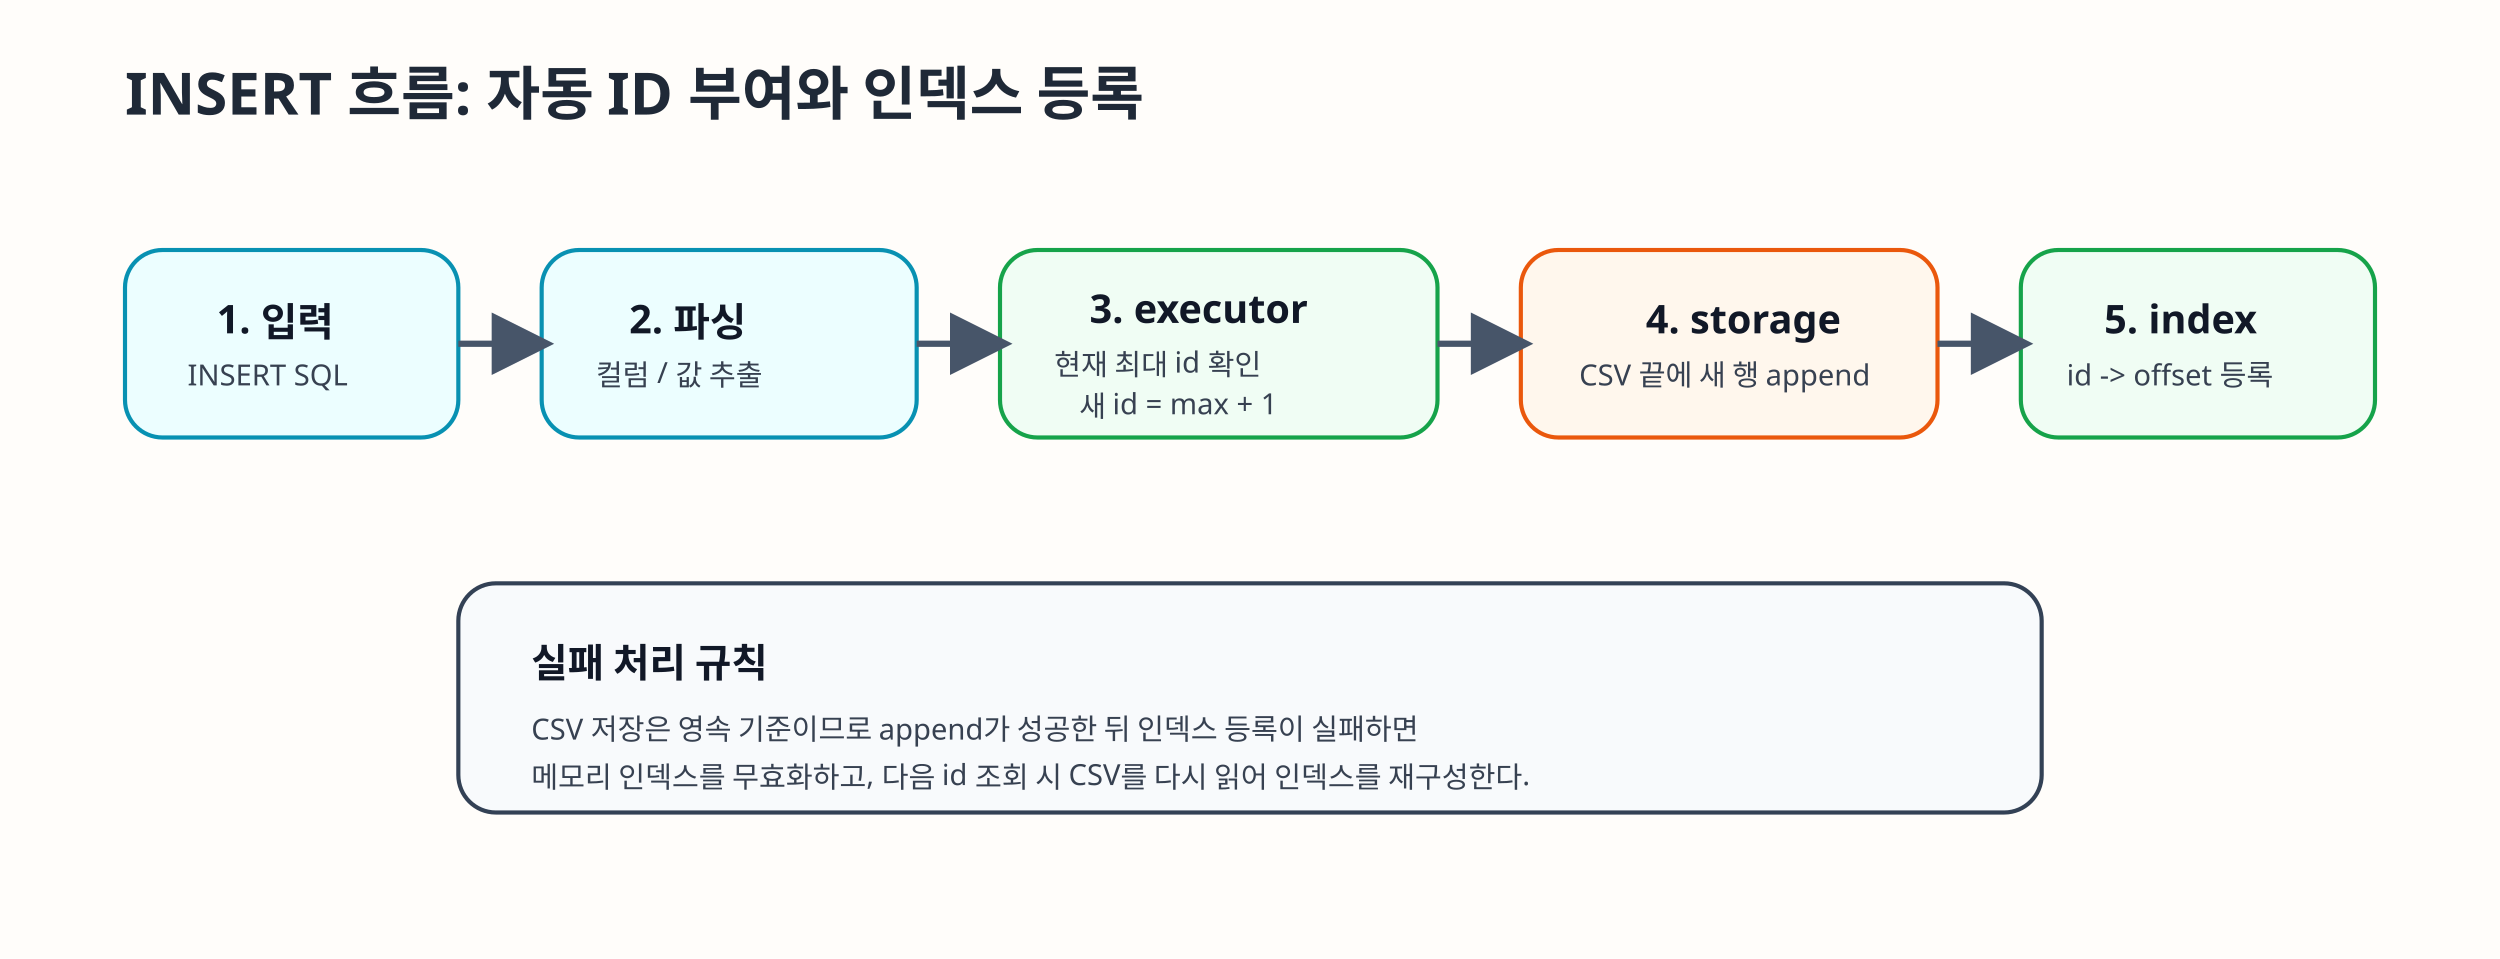
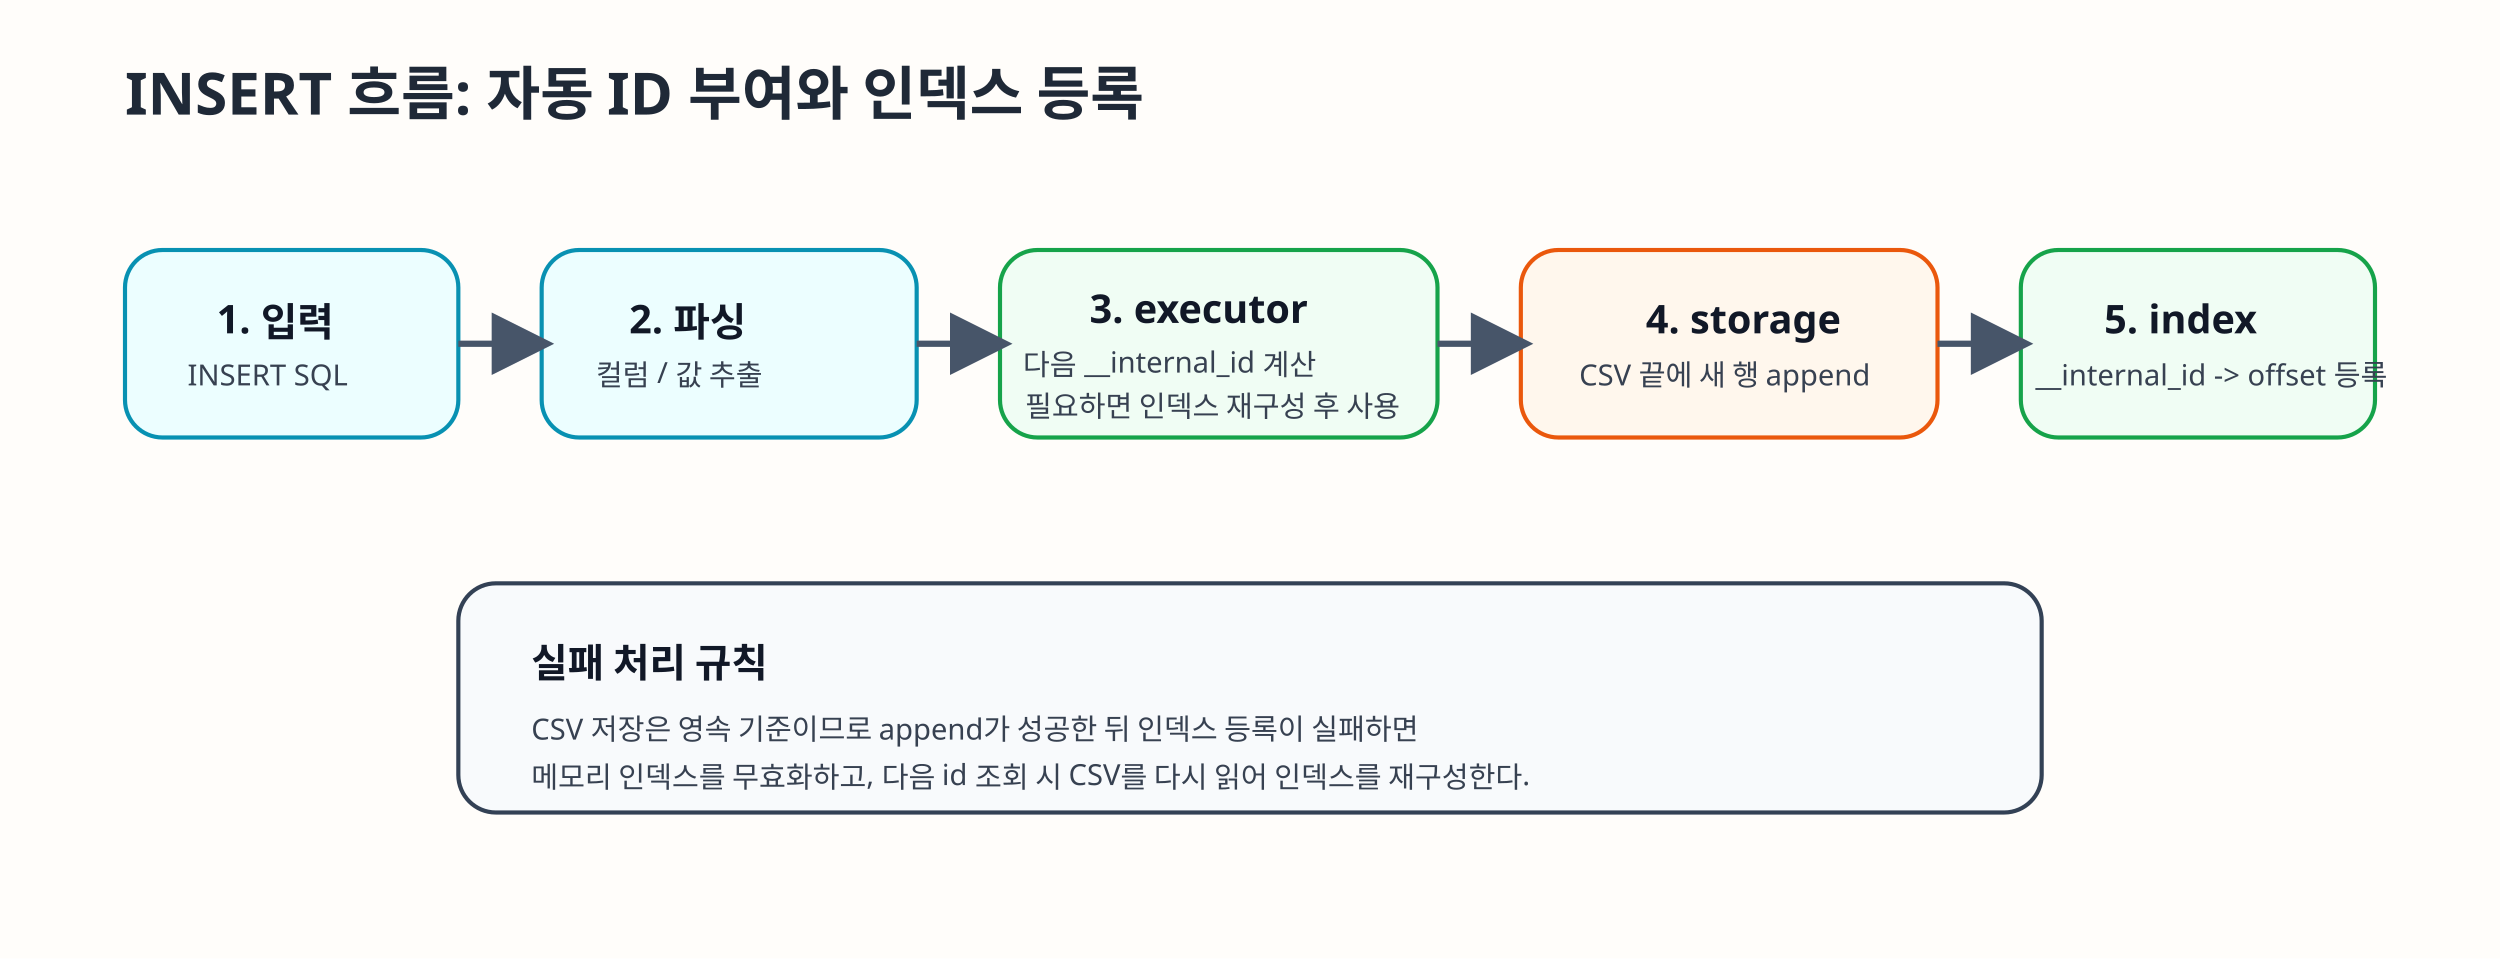
<svg xmlns="http://www.w3.org/2000/svg" width="1200" height="460" viewBox="0 0 1200 460">
  <defs>
    <style>
      .title { font: 700 28px 'Segoe UI', 'Malgun Gothic', sans-serif; fill: #1f2937; }
      .label { font: 600 19px 'Segoe UI', 'Malgun Gothic', sans-serif; fill: #111827; }
      .small { font: 500 14px 'Segoe UI', 'Malgun Gothic', sans-serif; fill: #374151; }
      .box { fill: #f8fafc; stroke: #334155; stroke-width: 2; rx: 18; }
      .accent1 { fill: #ecfeff; stroke: #0891b2; }
      .accent2 { fill: #f0fdf4; stroke: #16a34a; }
      .accent3 { fill: #fff7ed; stroke: #ea580c; }
      .arrow { stroke: #475569; stroke-width: 3; fill: none; marker-end: url(#arrow); }
    </style>
    <marker id="arrow" markerWidth="10" markerHeight="10" refX="8" refY="5" orient="auto">
      <path d="M0,0 L10,5 L0,10 z" fill="#475569" />
    </marker>
  </defs>
  <rect width="1200" height="460" fill="#fffdfa" />
  <text x="60" y="55" class="title">INSERT 흐름: 자동 ID 부여와 인덱스 등록</text>
  <rect x="60" y="120" width="160" height="90" class="box accent1" />
  <text x="104" y="160" class="label">1. 입력</text>
  <text x="90" y="185" class="small">INSERT SQL</text>
  <rect x="260" y="120" width="180" height="90" class="box accent1" />
  <text x="302" y="160" class="label">2. 파싱</text>
  <text x="286" y="185" class="small">컬럼 / 값 추출</text>
  <rect x="480" y="120" width="210" height="90" class="box accent2" />
  <text x="523" y="155" class="label">3. executor</text>
-   <text x="506" y="180" class="small">현재 최대 id 확인</text>
-   <text x="518" y="200" class="small">새 id = max + 1</text>
+   <text x="491" y="180" class="small">다음 __internal_id 계산</text>
+   <text x="492" y="200" class="small">필요하면 인덱스 재구성 후 사용</text>
  <rect x="730" y="120" width="200" height="90" class="box accent3" />
  <text x="790" y="160" class="label">4. storage</text>
  <text x="758" y="185" class="small">CSV 끝에 새 행 append</text>
  <rect x="970" y="120" width="170" height="90" class="box accent2" />
  <text x="1010" y="160" class="label">5. index</text>
-   <text x="992" y="185" class="small">id -&gt; offset 등록</text>
+   <text x="977" y="185" class="small">__internal_id -&gt; offset 등록</text>
  <path d="M220 165 L260 165" class="arrow" />
  <path d="M440 165 L480 165" class="arrow" />
  <path d="M690 165 L730 165" class="arrow" />
  <path d="M930 165 L970 165" class="arrow" />
  <rect x="220" y="280" width="760" height="110" class="box" />
  <text x="255" y="325" class="label">실패 처리 규칙</text>
  <text x="255" y="355" class="small">CSV 저장은 영속 기준이므로 append가 성공한 뒤 인덱스 등록이 실패하면</text>
  <text x="255" y="378" class="small">메모리 인덱스를 무효화하고, 다음 id 조회 시 CSV를 다시 읽어 인덱스를 재구성한다.</text>
</svg>
